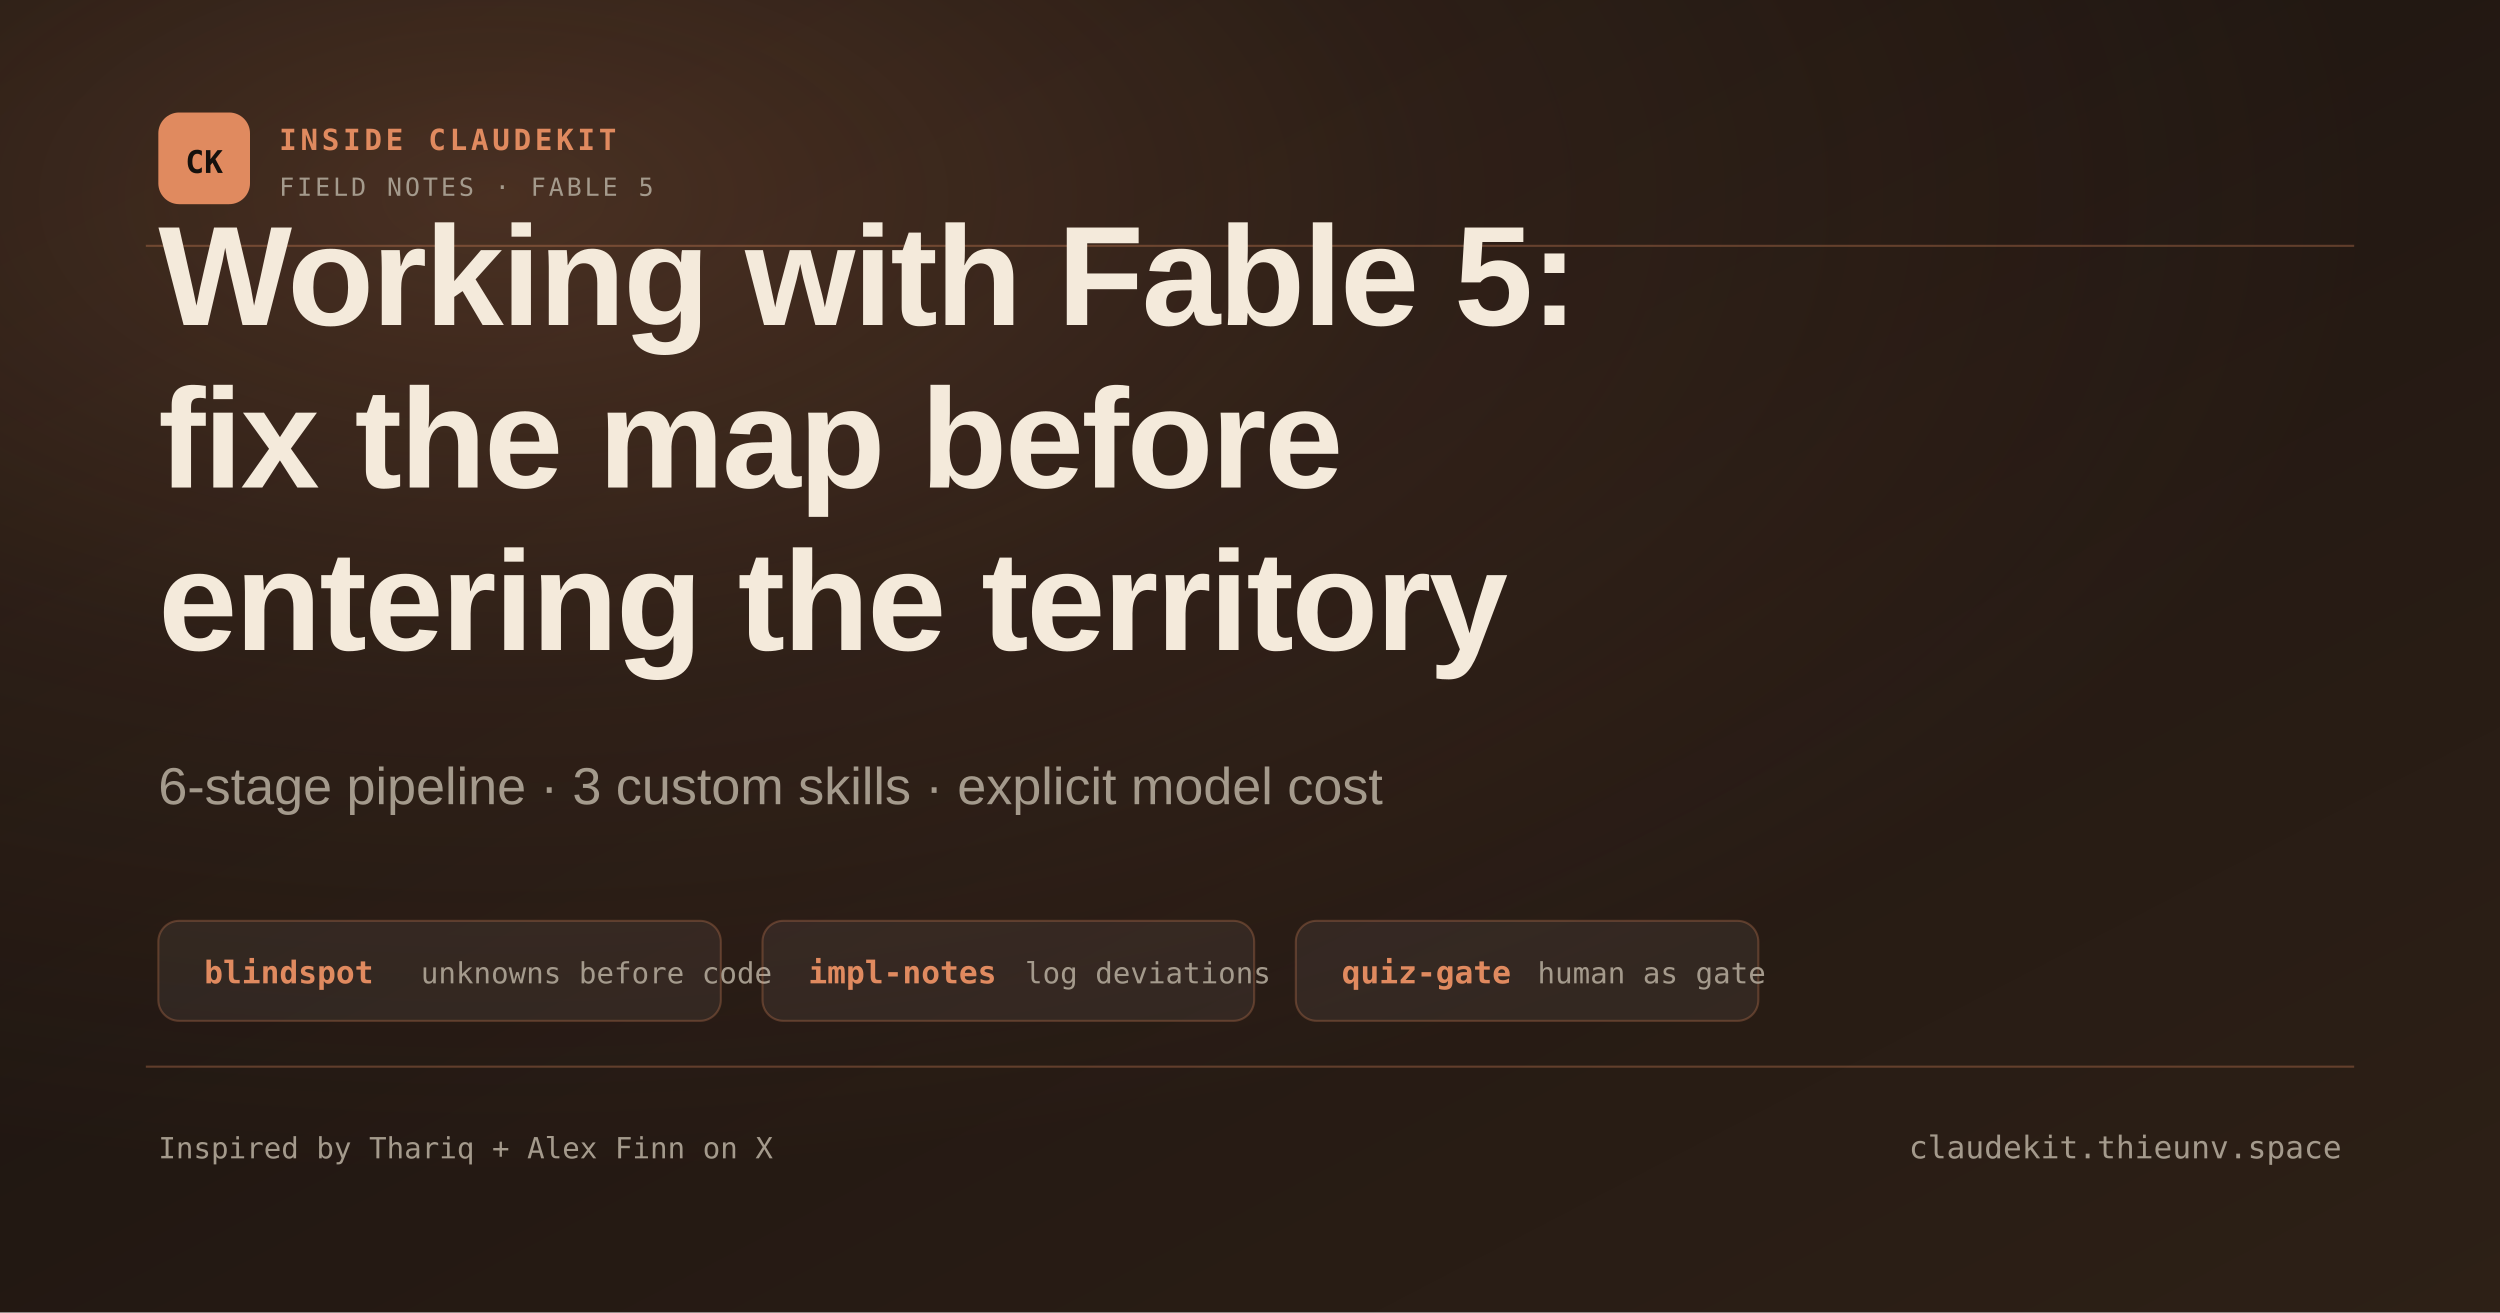
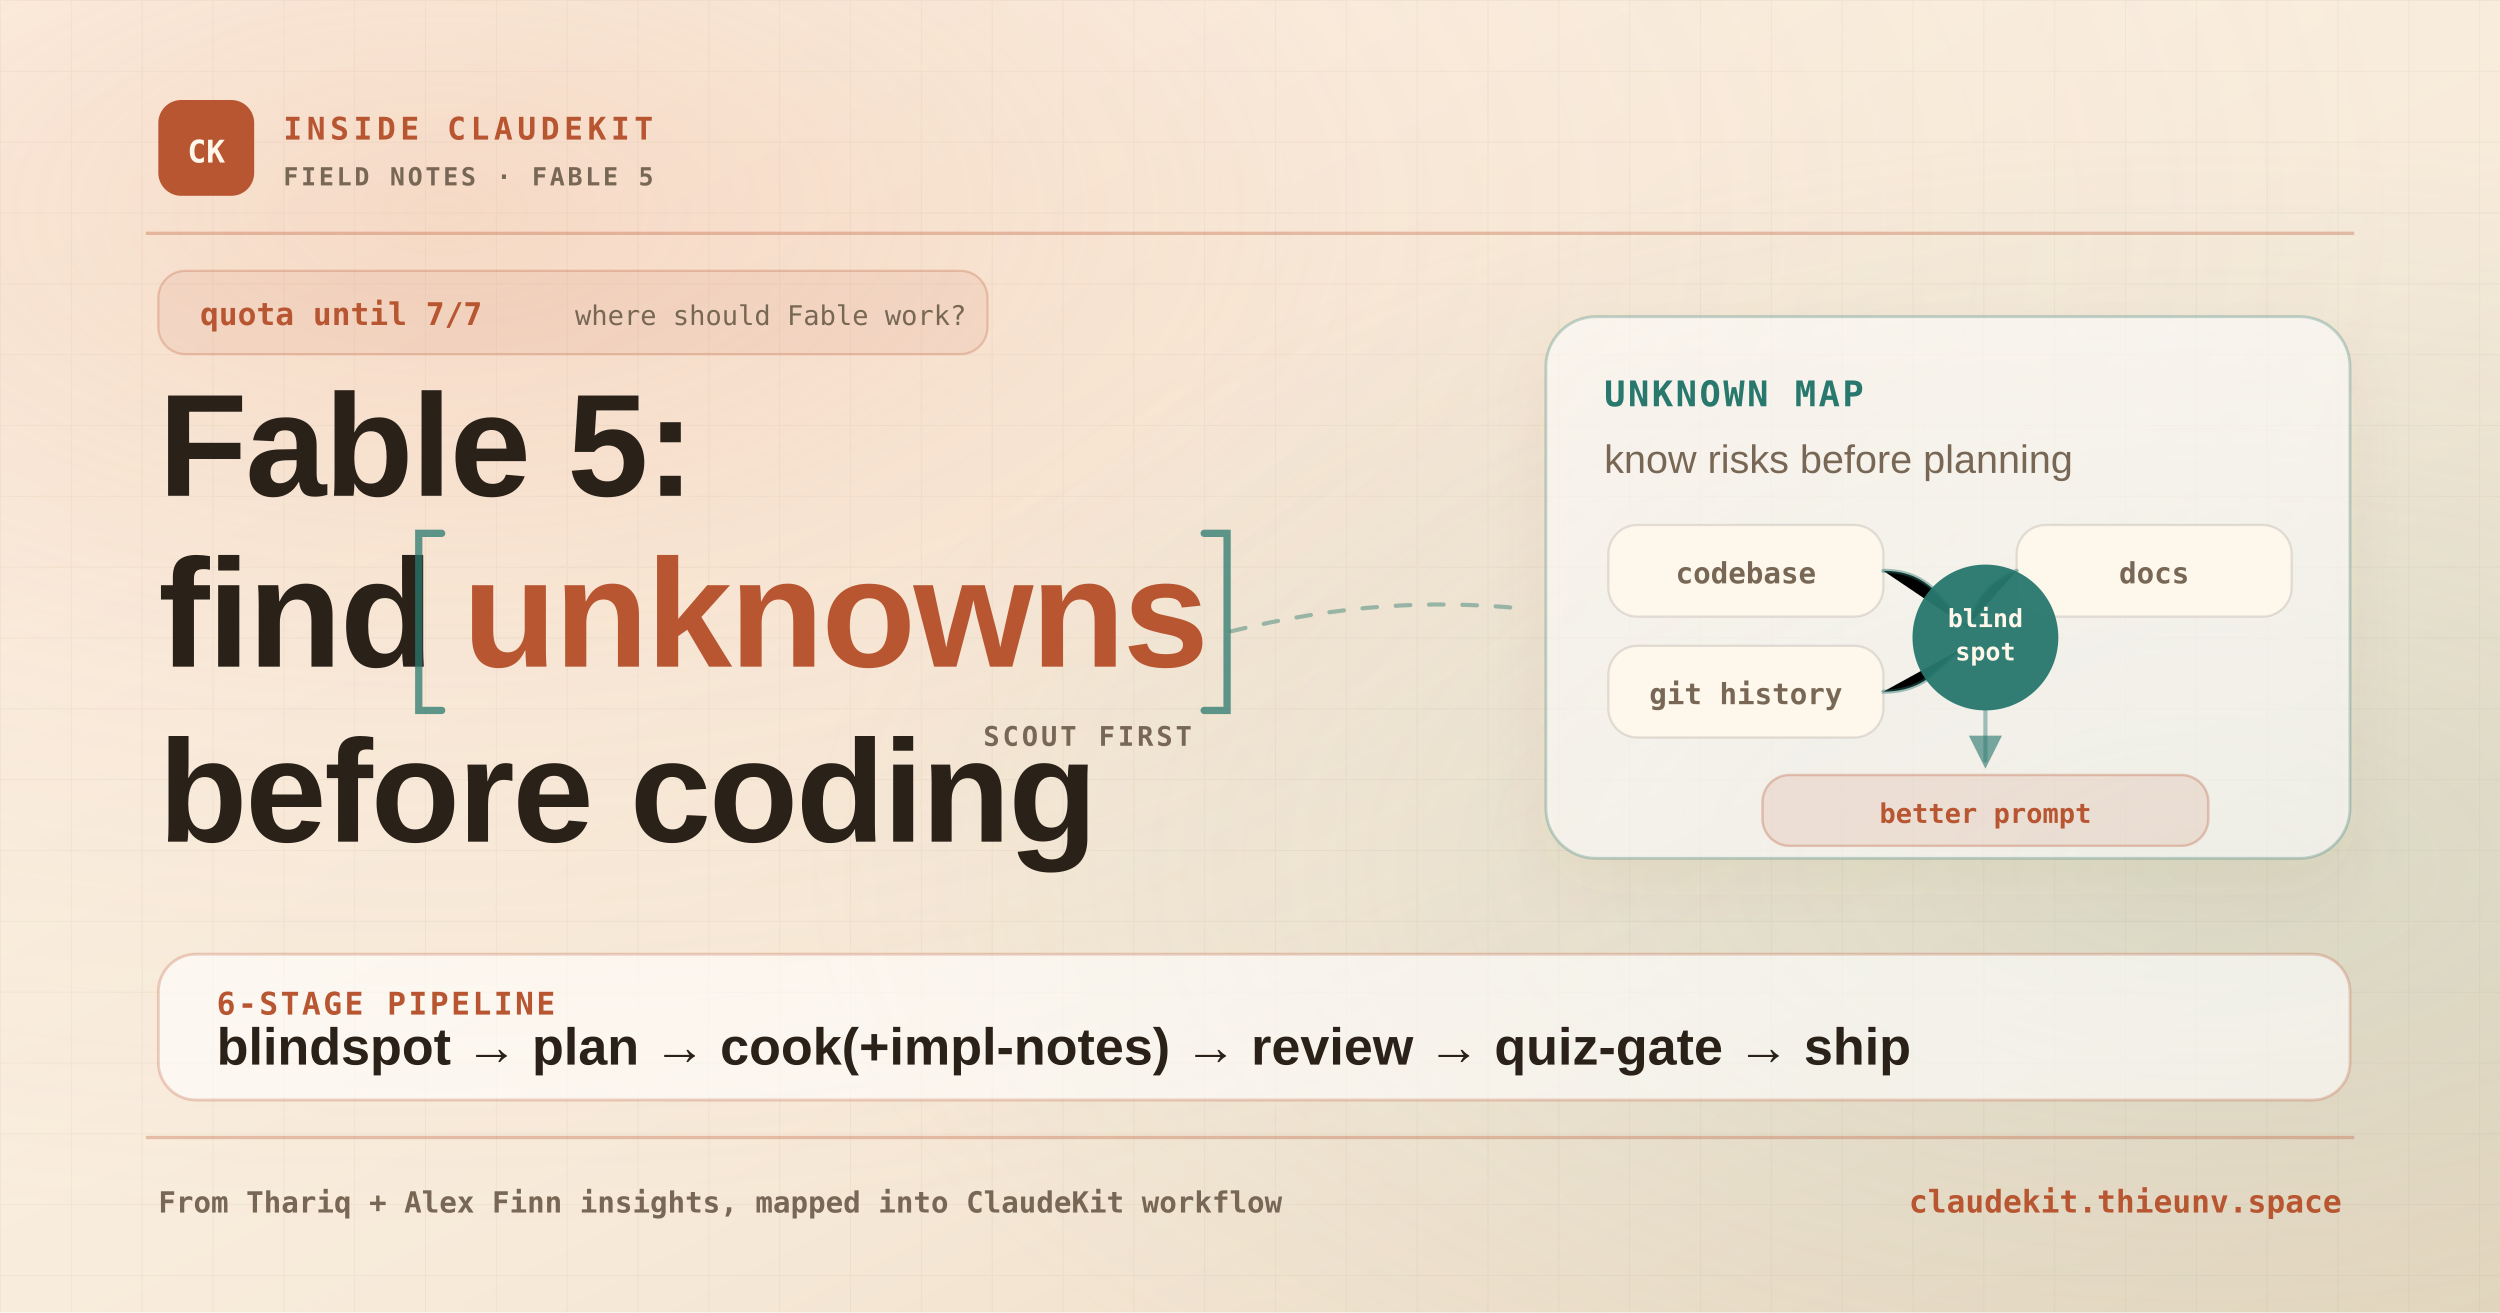
<svg xmlns="http://www.w3.org/2000/svg" width="1200" height="630" viewBox="0 0 1200 630">
  <defs>
-     <linearGradient id="bg" x1="0" y1="0" x2="1" y2="1">
-       <stop offset="0" stop-color="#15110d" />
-       <stop offset="0.55" stop-color="#241913" />
-       <stop offset="1" stop-color="#2d2016" />
+     <linearGradient id="paper" x1="0" y1="0" x2="1" y2="1">
+       <stop offset="0" stop-color="#fff9ef" />
+       <stop offset="0.58" stop-color="#f7ead9" />
+       <stop offset="1" stop-color="#ead7bf" />
    </linearGradient>
-     <radialGradient id="glow" cx="20%" cy="15%" r="75%">
-       <stop offset="0" stop-color="#e08a5f" stop-opacity="0.24" />
-       <stop offset="0.5" stop-color="#e08a5f" stop-opacity="0.08" />
-       <stop offset="1" stop-color="#e08a5f" stop-opacity="0" />
+     <radialGradient id="warm" cx="18%" cy="16%" r="78%">
+       <stop offset="0" stop-color="#df8658" stop-opacity="0.24" />
+       <stop offset="0.48" stop-color="#df8658" stop-opacity="0.08" />
+       <stop offset="1" stop-color="#df8658" stop-opacity="0" />
    </radialGradient>
+     <radialGradient id="cool" cx="88%" cy="66%" r="56%">
+       <stop offset="0" stop-color="#76b7aa" stop-opacity="0.18" />
+       <stop offset="1" stop-color="#76b7aa" stop-opacity="0" />
+     </radialGradient>
+     <pattern id="grid" width="34" height="34" patternUnits="userSpaceOnUse">
+       <path d="M34 0H0V34" fill="none" stroke="#6f5b45" stroke-opacity="0.055" stroke-width="1" />
+     </pattern>
+     <filter id="soft-shadow" x="-6%" y="-8%" width="112%" height="120%">
+       <feDropShadow dx="0" dy="14" stdDeviation="14" flood-color="#8a4a2d" flood-opacity="0.10" />
+     </filter>
+     <marker id="arrow-teal" markerWidth="8" markerHeight="8" refX="6" refY="4" orient="auto">
+       <path d="M0 0 L8 4 L0 8 Z" fill="#28786e" opacity="0.62" />
+     </marker>
    <style>
      .sans { font-family: -apple-system, BlinkMacSystemFont, "Segoe UI", Arial, sans-serif; }
      .mono { font-family: "SF Mono", Menlo, Consolas, monospace; }
-       .muted { fill: #a49a8c; }
-       .text { fill: #f4eadb; }
-       .accent { fill: #e08a5f; }
-       .line { stroke: rgba(224,138,95,0.32); stroke-width: 1; }
-       .chip { fill: rgba(255,255,255,0.055); stroke: rgba(224,138,95,0.28); stroke-width: 1; }
+       .ink { fill: #2a2119; }
+       .muted { fill: #776754; }
+       .accent { fill: #b85632; }
+       .teal { fill: #28786e; }
+       .line { stroke: rgba(184,86,50,0.32); stroke-width: 1.6; }
+       .panel { fill: rgba(255,255,255,0.60); stroke: rgba(184,86,50,0.26); stroke-width: 1.4; }
+       .map-card { fill: rgba(255,255,255,0.58); stroke: rgba(40,120,110,0.28); stroke-width: 1.4; }
+       .map-node { fill: rgba(255,248,237,0.84); stroke: rgba(42,33,25,0.12); stroke-width: 1.1; }
+       .map-node-strong { fill: rgba(184,86,50,0.12); stroke: rgba(184,86,50,0.30); stroke-width: 1.2; }
+       .map-line { stroke: rgba(40,120,110,0.42); stroke-width: 2; stroke-linecap: round; }
    </style>
  </defs>
-   <rect width="1200" height="630" fill="url(#bg)" />
-   <rect width="1200" height="630" fill="url(#glow)" />
-   <path d="M70 118 H1130 M70 512 H1130" class="line" />
-   <g transform="translate(76 54)">
-     <rect x="0" y="0" width="44" height="44" rx="10" fill="#e08a5f" />
-     <text x="22" y="29" text-anchor="middle" class="mono" font-size="15" font-weight="800" fill="#15110d">CK</text>
-     <text x="58" y="18" class="mono accent" font-size="14" font-weight="800" letter-spacing="1.8">INSIDE CLAUDEKIT</text>
-     <text x="58" y="40" class="mono muted" font-size="12" letter-spacing="1.4">FIELD NOTES · FABLE 5</text>
+   <rect width="1200" height="630" fill="url(#paper)" />
+   <rect width="1200" height="630" fill="url(#grid)" />
+   <rect width="1200" height="630" fill="url(#warm)" />
+   <rect width="1200" height="630" fill="url(#cool)" />
+   <path d="M70 112 H1130 M70 546 H1130" class="line" />
+   <g transform="translate(76 48)">
+     <rect x="0" y="0" width="46" height="46" rx="11" fill="#b85632" />
+     <text x="23" y="30" text-anchor="middle" class="mono" font-size="15" font-weight="900" fill="#fff7ea">CK</text>
+     <text x="60" y="19" class="mono accent" font-size="15" font-weight="900" letter-spacing="2.2">INSIDE CLAUDEKIT</text>
+     <text x="60" y="41" class="mono muted" font-size="12" font-weight="750" letter-spacing="1.3">FIELD NOTES · FABLE 5</text>
  </g>
-   <g transform="translate(76 156)">
-     <text class="sans text" font-size="68" font-weight="850" letter-spacing="-1">
-       <tspan x="0" y="0">Working with Fable 5:</tspan>
-       <tspan x="0" y="78">fix the map before</tspan>
-       <tspan x="0" y="156">entering the territory</tspan>
-     </text>
-     <text x="0" y="230" class="sans muted" font-size="25" font-weight="500">
-       6-stage pipeline · 3 custom skills · explicit model cost
-     </text>
+   <g transform="translate(76 130)">
+     <rect x="0" y="0" width="398" height="40" rx="13" fill="rgba(184,86,50,0.08)" stroke="rgba(184,86,50,0.26)" stroke-width="1.1" />
+     <text x="20" y="26" class="mono accent" font-size="15" font-weight="900">quota until 7/7</text>
+     <text x="200" y="26" class="mono muted" font-size="13">where should Fable work?</text>
  </g>
-   <g transform="translate(76 442)">
-     <rect x="0" y="0" width="270" height="48" rx="10" class="chip" />
-     <text x="22" y="30" class="mono accent" font-size="15" font-weight="800">blindspot</text>
-     <text x="126" y="30" class="mono muted" font-size="14">unknowns before code</text>
-     <rect x="290" y="0" width="236" height="48" rx="10" class="chip" />
-     <text x="312" y="30" class="mono accent" font-size="15" font-weight="800">impl-notes</text>
-     <text x="416" y="30" class="mono muted" font-size="14">log deviations</text>
-     <rect x="546" y="0" width="222" height="48" rx="10" class="chip" />
-     <text x="568" y="30" class="mono accent" font-size="15" font-weight="800">quiz-gate</text>
-     <text x="662" y="30" class="mono muted" font-size="14">human as gate</text>
+   <g transform="translate(76 238)">
+     <text x="0" y="0" class="sans ink" font-size="70" font-weight="900" letter-spacing="-1">Fable 5:</text>
+     <text x="0" y="82" class="sans ink" font-size="74" font-weight="900" letter-spacing="-1.1">find</text>
+     <text x="146" y="82" class="sans accent" font-size="74" font-weight="900" letter-spacing="-1.1">unknowns</text>
+     <text x="0" y="166" class="sans ink" font-size="70" font-weight="900" letter-spacing="-1">before coding</text>
+     <path d="M136 18 H125 V103 H136" fill="none" stroke="#28786e" stroke-width="3.5" stroke-linecap="round" opacity="0.74" />
+     <path d="M502 18 H513 V103 H502" fill="none" stroke="#28786e" stroke-width="3.5" stroke-linecap="round" opacity="0.74" />
+     <path d="M515 65 C568 52 611 50 654 54" fill="none" stroke="#28786e" stroke-width="2" stroke-linecap="round" stroke-dasharray="7 9" opacity="0.44" />
+     <text x="396" y="120" class="mono muted" font-size="13" font-weight="850" letter-spacing="1.4">SCOUT FIRST</text>
  </g>
-   <text x="76" y="556" class="mono muted" font-size="14">Inspired by Thariq + Alex Finn on X</text>
-   <text x="1124" y="556" text-anchor="end" class="mono muted" font-size="15">claudekit.thieunv.space</text>
+   <g transform="translate(742 152)">
+     <rect width="386" height="260" rx="24" class="map-card" filter="url(#soft-shadow)" />
+     <text x="28" y="43" class="mono teal" font-size="17" font-weight="900" letter-spacing="1.2">UNKNOWN MAP</text>
+     <text x="28" y="75" class="sans muted" font-size="19">know risks before planning</text>
+     <rect x="30" y="100" width="132" height="44" rx="14" class="map-node" />
+     <text x="96" y="128" text-anchor="middle" class="mono muted" font-size="14" font-weight="850">codebase</text>
+     <rect x="30" y="158" width="132" height="44" rx="14" class="map-node" />
+     <text x="96" y="186" text-anchor="middle" class="mono muted" font-size="14" font-weight="850">git history</text>
+     <rect x="226" y="100" width="132" height="44" rx="14" class="map-node" />
+     <text x="292" y="128" text-anchor="middle" class="mono muted" font-size="14" font-weight="850">docs</text>
+     <path d="M162 122 C184 122 190 136 202 149" class="map-line" />
+     <path d="M162 180 C184 180 190 166 202 158" class="map-line" />
+     <path d="M226 122 C210 127 205 140 202 149" class="map-line" />
+     <circle cx="211" cy="154" r="35" fill="#28786e" opacity="0.95" />
+     <text x="211" y="149" text-anchor="middle" class="mono" font-size="12" font-weight="900" fill="#fff7ea">blind</text>
+     <text x="211" y="165" text-anchor="middle" class="mono" font-size="12" font-weight="900" fill="#fff7ea">spot</text>
+     <path d="M211 189 V213" class="map-line" marker-end="url(#arrow-teal)" />
+     <rect x="104" y="220" width="214" height="34" rx="13" class="map-node-strong" />
+     <text x="211" y="243" text-anchor="middle" class="mono accent" font-size="13" font-weight="900">better prompt</text>
+   </g>
+   <g transform="translate(76 458)">
+     <rect width="1052" height="70" rx="18" class="panel" />
+     <text x="28" y="29" class="mono accent" font-size="15" font-weight="900" letter-spacing="1.2">6-STAGE PIPELINE</text>
+     <text x="28" y="53" class="sans ink" font-size="25" font-weight="850">blindspot → plan → cook(+impl-notes) → review → quiz-gate → ship</text>
+   </g>
+   <text x="76" y="582" class="mono muted" font-size="14" font-weight="700">From Thariq + Alex Finn insights, mapped into ClaudeKit workflow</text>
+   <text x="1124" y="582" text-anchor="end" class="mono accent" font-size="15" font-weight="850">claudekit.thieunv.space</text>
</svg>
